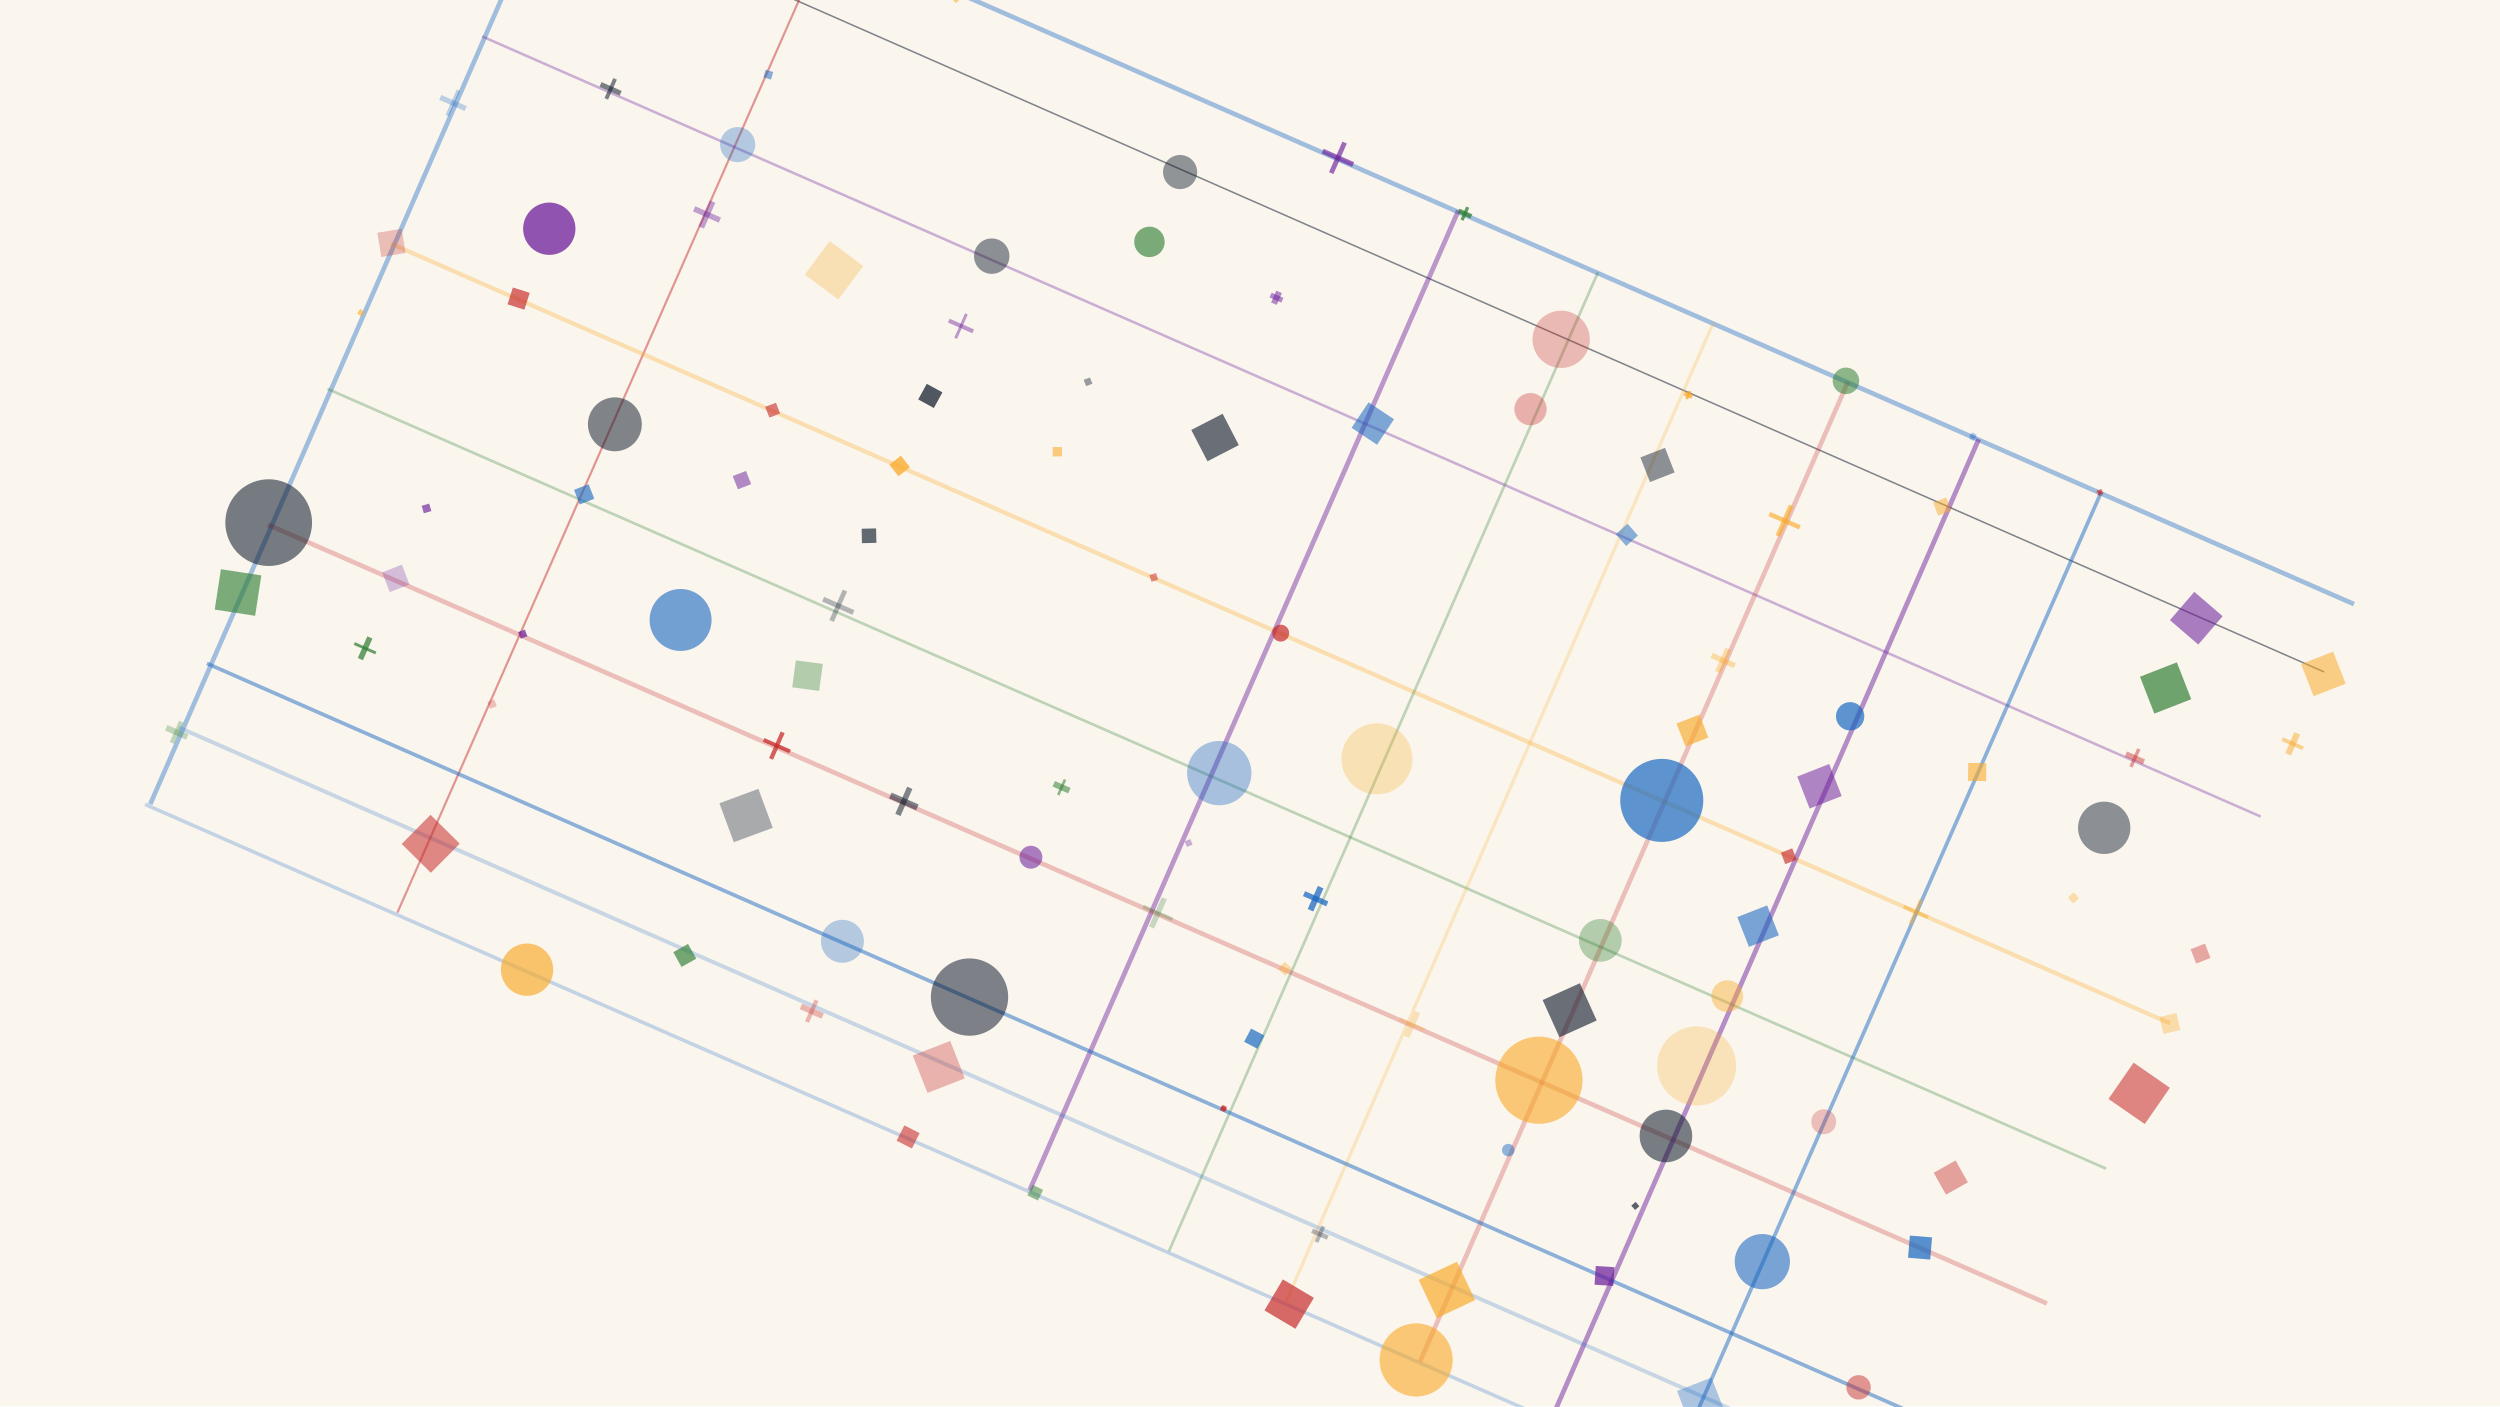
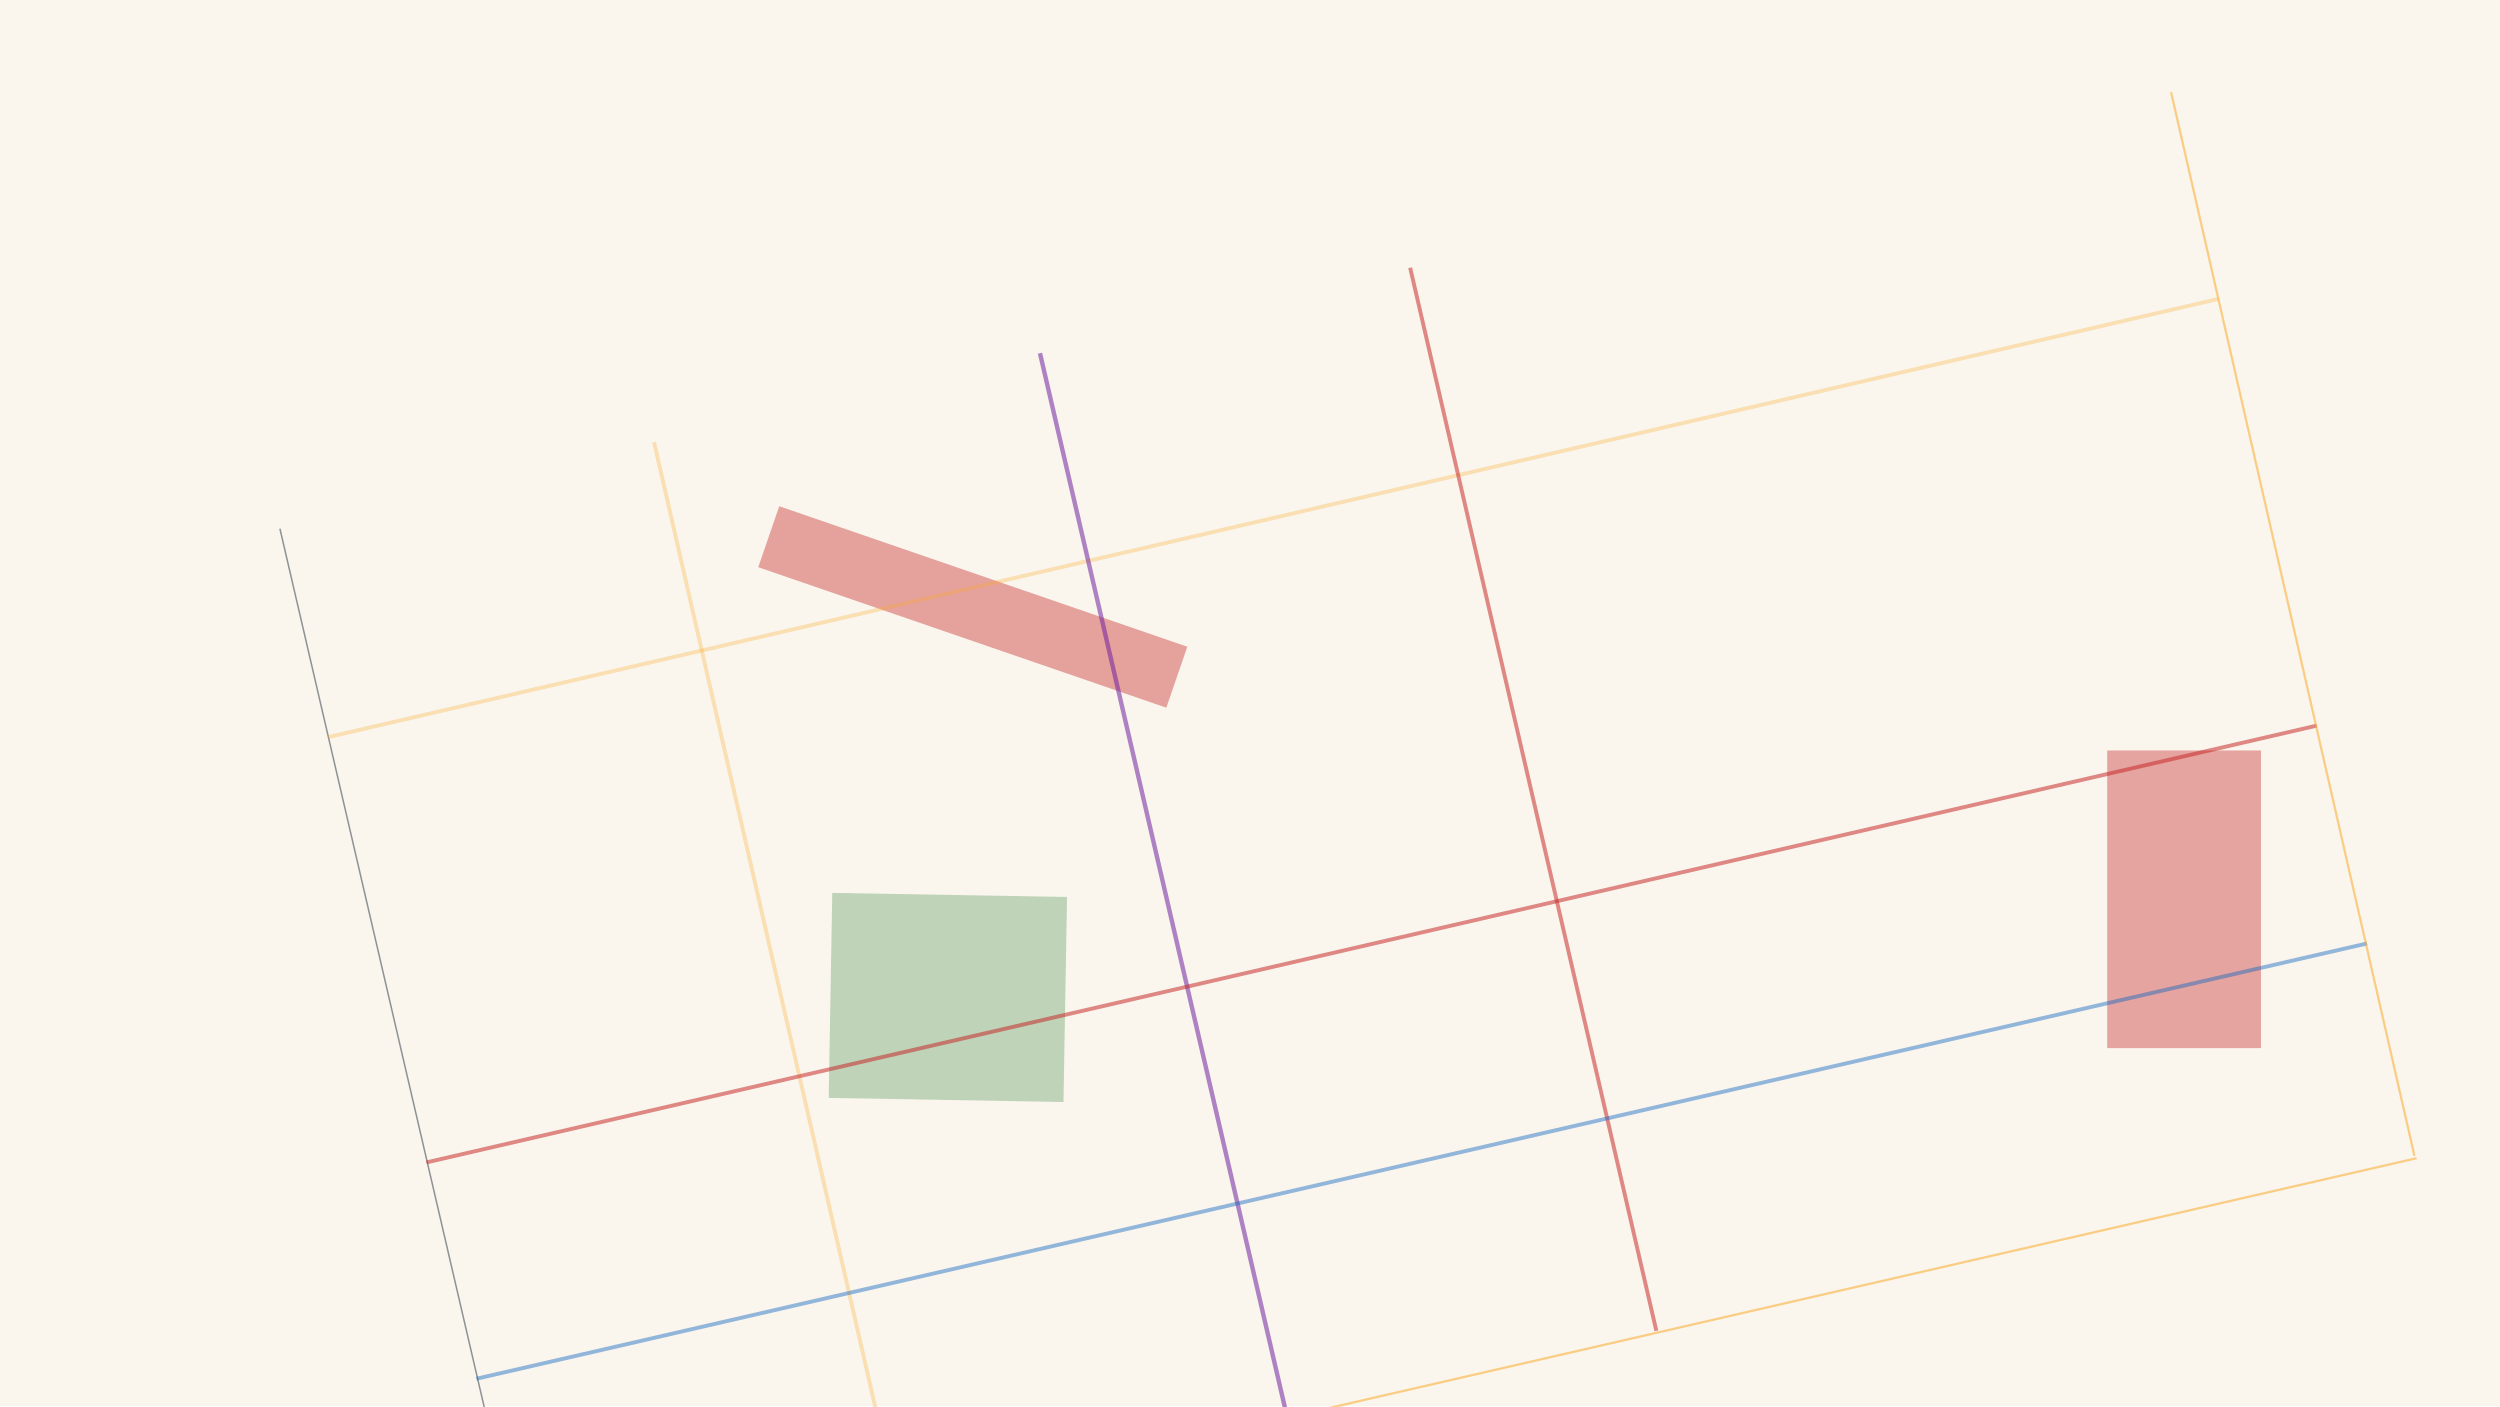
<svg xmlns="http://www.w3.org/2000/svg" viewBox="0 0 1920 1080" width="1920" height="1080">
  <rect width="1920" height="1080" fill="#FAF6EE" />
-   <g transform="rotate(23.7 960 540)">
-     <line x1="214.244" y1="131.1" x2="1705.756" y2="129.6" stroke="#1565C0" stroke-width="3.6" opacity="0.39" />
-     <line x1="215.9" y1="129.433" x2="217.8" y2="950.567" stroke="#1565C0" stroke-width="3.6" opacity="0.39" />
-     <line x1="214.244" y1="185.8" x2="1705.756" y2="186.5" stroke="#0A1628" stroke-width="1.2" opacity="0.51" />
-     <line x1="425.9" y1="129.433" x2="425.1" y2="950.567" stroke="#C62828" stroke-width="1.7" opacity="0.47" />
-     <line x1="214.244" y1="308.2" x2="1705.756" y2="307.8" stroke="#6A1B9A" stroke-width="2.0" opacity="0.33" />
-     <line x1="214.244" y1="482.1" x2="1705.756" y2="481.2" stroke="#F9A825" stroke-width="3.3" opacity="0.31" />
-     <line x1="954.5" y1="129.433" x2="955.4" y2="950.567" stroke="#6A1B9A" stroke-width="3.7" opacity="0.44" />
-     <line x1="214.244" y1="603.8" x2="1705.756" y2="603.1" stroke="#2E7D32" stroke-width="2.1" opacity="0.30" />
-     <line x1="1071.7" y1="129.433" x2="1072.2" y2="950.567" stroke="#2E7D32" stroke-width="2.1" opacity="0.30" />
-     <line x1="1168.4" y1="129.433" x2="1170.1" y2="950.567" stroke="#F9A825" stroke-width="2.6" opacity="0.22" />
-     <line x1="214.244" y1="717.7" x2="1705.756" y2="716.2" stroke="#C62828" stroke-width="3.6" opacity="0.27" />
-     <line x1="1281.3" y1="129.433" x2="1282.8" y2="950.567" stroke="#C62828" stroke-width="3.6" opacity="0.27" />
-     <line x1="1391.0" y1="129.433" x2="1393.0" y2="950.567" stroke="#6A1B9A" stroke-width="3.7" opacity="0.48" />
-     <line x1="214.244" y1="834.1" x2="1705.756" y2="834.6" stroke="#1565C0" stroke-width="2.9" opacity="0.48" />
-     <line x1="1493.5" y1="129.433" x2="1493.2" y2="950.567" stroke="#1565C0" stroke-width="2.9" opacity="0.48" />
-     <line x1="214.244" y1="887.8" x2="1705.756" y2="888.0" stroke="#1565C0" stroke-width="3.1" opacity="0.22" />
-     <line x1="214.244" y1="952.3" x2="1705.756" y2="951.2" stroke="#1565C0" stroke-width="2.8" opacity="0.24" />
-     <line x1="202.0" y1="246.7" x2="226.5" y2="246.7" stroke="#C62828" stroke-width="4.7" opacity="0.37" />
-     <line x1="214.2" y1="234.5" x2="214.2" y2="259.0" stroke="#C62828" stroke-width="4.2" opacity="0.37" />
-     <line x1="203.6" y1="364.0" x2="224.9" y2="364.0" stroke="#1565C0" stroke-width="4.1" opacity="0.27" />
-     <line x1="214.2" y1="353.4" x2="214.2" y2="374.7" stroke="#1565C0" stroke-width="3.0" opacity="0.27" />
-     <rect x="204.8" y="471.9" width="18.9" height="18.9" fill="#C62828" opacity="0.28" transform="rotate(57 214.2 481.3)" />
-     <rect x="212.1" y="537.8" width="4.3" height="4.3" fill="#F9A825" opacity="0.55" transform="rotate(11 214.2 540.0)" />
-     <circle cx="214.2" cy="716.0" r="33.3" fill="#0A1628" opacity="0.55" />
-     <rect x="198.5" y="758.9" width="31.4" height="31.4" fill="#2E7D32" opacity="0.62" transform="rotate(75 214.2 774.6)" />
-     <line x1="205.4" y1="891.9" x2="223.1" y2="891.9" stroke="#2E7D32" stroke-width="4.6" opacity="0.28" />
-     <line x1="214.2" y1="883.0" x2="214.2" y2="900.8" stroke="#2E7D32" stroke-width="3.7" opacity="0.28" />
-     <line x1="318.6" y1="129.4" x2="323.0" y2="129.4" stroke="#6A1B9A" stroke-width="4.5" opacity="0.37" />
-     <line x1="320.8" y1="127.2" x2="320.8" y2="131.6" stroke="#6A1B9A" stroke-width="2.7" opacity="0.37" />
-     <polygon points="320.8,171.6 337.2,188.1 320.8,204.6 304.3,188.1" fill="#C62828" opacity="0.34" />
-     <line x1="312.3" y1="305.4" x2="329.2" y2="305.4" stroke="#0A1628" stroke-width="3.9" opacity="0.53" />
-     <line x1="320.8" y1="297.0" x2="320.8" y2="313.8" stroke="#0A1628" stroke-width="3.0" opacity="0.53" />
-     <circle cx="320.8" cy="422.7" r="20.1" fill="#6A1B9A" opacity="0.74" />
-     <rect x="314.0" y="474.5" width="13.6" height="13.6" fill="#C62828" opacity="0.67" transform="rotate(84 320.8 481.3)" />
-     <rect x="317.8" y="654.3" width="6.0" height="6.0" fill="#6A1B9A" opacity="0.65" transform="rotate(50 320.8 657.3)" />
-     <polygon points="320.8,704.4 332.3,716.0 320.8,727.5 309.3,716.0" fill="#6A1B9A" opacity="0.26" />
-     <line x1="311.7" y1="774.6" x2="329.8" y2="774.6" stroke="#2E7D32" stroke-width="2.3" opacity="0.71" />
-     <line x1="320.8" y1="765.5" x2="320.8" y2="783.7" stroke="#2E7D32" stroke-width="4.3" opacity="0.71" />
-     <polygon points="427.3,126.3 430.4,129.4 427.3,132.6 424.2,129.4" fill="#F9A825" opacity="0.55" />
-     <rect x="424.3" y="243.7" width="6.1" height="6.1" fill="#1565C0" opacity="0.51" transform="rotate(83 427.3 246.7)" />
-     <circle cx="427.3" cy="305.4" r="13.5" fill="#1565C0" opacity="0.31" />
-     <line x1="416.5" y1="364.0" x2="438.1" y2="364.0" stroke="#6A1B9A" stroke-width="4.3" opacity="0.40" />
-     <line x1="427.3" y1="353.2" x2="427.3" y2="374.9" stroke="#6A1B9A" stroke-width="4.5" opacity="0.40" />
-     <circle cx="427.3" cy="540.0" r="20.7" fill="#0A1628" opacity="0.51" />
-     <polygon points="427.3,590.2 435.8,598.7 427.3,607.2 418.8,598.7" fill="#1565C0" opacity="0.61" />
-     <polygon points="427.3,712.1 431.2,716.0 427.3,719.8 423.4,716.0" fill="#6A1B9A" opacity="0.71" />
-     <polygon points="427.3,770.6 431.3,774.6 427.3,778.6 423.3,774.6" fill="#C62828" opacity="0.26" />
-     <rect x="411.5" y="876.1" width="31.5" height="31.5" fill="#C62828" opacity="0.54" transform="rotate(21 427.3 891.9)" />
-     <rect x="527.0" y="122.6" width="13.7" height="13.7" fill="#F9A825" opacity="0.53" transform="rotate(26 533.9 129.4)" />
-     <rect x="517.8" y="348.0" width="32.1" height="32.1" fill="#F9A825" opacity="0.29" transform="rotate(13 533.9 364.0)" />
-     <polygon points="533.9,475.1 540.1,481.3 533.9,487.6 527.6,481.3" fill="#C62828" opacity="0.60" />
-     <polygon points="533.9,532.3 541.6,540.0 533.9,547.7 526.1,540.0" fill="#6A1B9A" opacity="0.51" />
-     <circle cx="533.9" cy="657.3" r="23.8" fill="#1565C0" opacity="0.59" />
-     <circle cx="533.9" cy="950.6" r="20.1" fill="#F9A825" opacity="0.65" />
-     <circle cx="640.4" cy="305.4" r="13.6" fill="#0A1628" opacity="0.46" />
-     <line x1="630.1" y1="364.0" x2="650.6" y2="364.0" stroke="#6A1B9A" stroke-width="3.2" opacity="0.43" />
-     <line x1="640.4" y1="353.8" x2="640.4" y2="374.3" stroke="#6A1B9A" stroke-width="2.3" opacity="0.43" />
-     <rect x="633.5" y="415.8" width="13.7" height="13.7" fill="#0A1628" opacity="0.71" transform="rotate(5 640.4 422.7)" />
-     <rect x="634.8" y="475.7" width="11.3" height="11.3" fill="#F9A825" opacity="0.75" transform="rotate(28 640.4 481.3)" />
-     <rect x="634.8" y="534.4" width="11.1" height="11.1" fill="#0A1628" opacity="0.63" transform="rotate(65 640.4 540.0)" />
-     <line x1="627.7" y1="598.7" x2="653.1" y2="598.7" stroke="#0A1628" stroke-width="3.9" opacity="0.30" />
-     <line x1="640.4" y1="585.9" x2="640.4" y2="611.4" stroke="#0A1628" stroke-width="3.7" opacity="0.30" />
-     <rect x="629.9" y="646.9" width="20.9" height="20.9" fill="#2E7D32" opacity="0.35" transform="rotate(74 640.4 657.3)" />
-     <line x1="629.3" y1="716.0" x2="651.5" y2="716.0" stroke="#C62828" stroke-width="3.1" opacity="0.73" />
-     <line x1="640.4" y1="704.8" x2="640.4" y2="727.1" stroke="#C62828" stroke-width="3.3" opacity="0.73" />
-     <rect x="624.4" y="758.7" width="31.9" height="31.9" fill="#0A1628" opacity="0.34" transform="rotate(46 640.4 774.6)" />
-     <rect x="633.9" y="885.4" width="13.0" height="13.0" fill="#2E7D32" opacity="0.66" transform="rotate(37 640.4 891.9)" />
-     <circle cx="746.9" cy="188.1" r="13.1" fill="#0A1628" opacity="0.44" />
-     <circle cx="746.9" cy="246.7" r="11.7" fill="#2E7D32" opacity="0.63" />
-     <polygon points="746.9,360.4 750.6,364.0 746.9,367.7 743.2,364.0" fill="#0A1628" opacity="0.41" />
-     <rect x="743.3" y="419.1" width="7.2" height="7.2" fill="#F9A825" opacity="0.57" transform="rotate(66 746.9 422.7)" />
-     <line x1="735.6" y1="716.0" x2="758.3" y2="716.0" stroke="#0A1628" stroke-width="4.9" opacity="0.51" />
-     <line x1="746.9" y1="704.6" x2="746.9" y2="727.3" stroke="#0A1628" stroke-width="4.4" opacity="0.51" />
-     <circle cx="746.9" cy="833.3" r="16.5" fill="#1565C0" opacity="0.31" />
-     <line x1="737.8" y1="891.9" x2="756.1" y2="891.9" stroke="#C62828" stroke-width="4.6" opacity="0.32" />
-     <line x1="746.9" y1="882.8" x2="746.9" y2="901.0" stroke="#C62828" stroke-width="3.3" opacity="0.32" />
-     <line x1="840.7" y1="129.4" x2="866.3" y2="129.4" stroke="#6A1B9A" stroke-width="3.9" opacity="0.64" />
-     <line x1="853.5" y1="116.6" x2="853.5" y2="142.2" stroke="#6A1B9A" stroke-width="3.7" opacity="0.64" />
-     <line x1="848.5" y1="246.7" x2="858.4" y2="246.7" stroke="#6A1B9A" stroke-width="4.0" opacity="0.50" />
-     <line x1="853.5" y1="241.8" x2="853.5" y2="251.7" stroke="#6A1B9A" stroke-width="4.7" opacity="0.50" />
-     <rect x="839.9" y="350.5" width="27.1" height="27.1" fill="#0A1628" opacity="0.60" transform="rotate(39 853.5 364.0)" />
-     <rect x="850.8" y="478.6" width="5.4" height="5.4" fill="#C62828" opacity="0.51" transform="rotate(49 853.5 481.3)" />
-     <line x1="846.9" y1="657.3" x2="860.0" y2="657.3" stroke="#2E7D32" stroke-width="4.6" opacity="0.54" />
-     <line x1="853.5" y1="650.8" x2="853.5" y2="663.8" stroke="#2E7D32" stroke-width="2.1" opacity="0.54" />
-     <circle cx="853.5" cy="716.0" r="8.8" fill="#6A1B9A" opacity="0.56" />
-     <circle cx="853.5" cy="833.3" r="29.7" fill="#0A1628" opacity="0.52" />
-     <polygon points="853.5,870.1 875.3,891.9 853.5,913.7 831.6,891.9" fill="#C62828" opacity="0.33" />
-     <rect x="846.9" y="944.0" width="13.2" height="13.2" fill="#C62828" opacity="0.58" transform="rotate(3 853.5 950.6)" />
-     <line x1="954.6" y1="129.4" x2="965.4" y2="129.4" stroke="#2E7D32" stroke-width="3.6" opacity="0.74" />
-     <line x1="960.0" y1="124.0" x2="960.0" y2="134.9" stroke="#2E7D32" stroke-width="2.6" opacity="0.74" />
-     <rect x="948.3" y="293.7" width="23.5" height="23.5" fill="#1565C0" opacity="0.55" transform="rotate(10 960.0 305.4)" />
-     <circle cx="960.0" cy="481.3" r="6.5" fill="#C62828" opacity="0.70" />
-     <circle cx="960.0" cy="598.7" r="24.7" fill="#1565C0" opacity="0.37" />
-     <polygon points="960.0,654.0 963.3,657.3 960.0,660.6 956.7,657.3" fill="#6A1B9A" opacity="0.34" />
-     <line x1="947.7" y1="716.0" x2="972.3" y2="716.0" stroke="#2E7D32" stroke-width="2.9" opacity="0.25" />
-     <line x1="960.0" y1="703.7" x2="960.0" y2="728.2" stroke="#2E7D32" stroke-width="4.3" opacity="0.25" />
-     <rect x="955.5" y="946.0" width="9.1" height="9.1" fill="#2E7D32" opacity="0.49" transform="rotate(2 960.0 950.6)" />
-     <circle cx="1066.5" cy="188.1" r="22.0" fill="#C62828" opacity="0.30" />
-     <circle cx="1066.5" cy="246.7" r="12.4" fill="#C62828" opacity="0.34" />
-     <circle cx="1066.5" cy="540.0" r="27.3" fill="#F9A825" opacity="0.28" />
-     <line x1="1056.8" y1="657.3" x2="1076.3" y2="657.3" stroke="#1565C0" stroke-width="4.1" opacity="0.72" />
-     <line x1="1066.5" y1="647.6" x2="1066.5" y2="667.0" stroke="#1565C0" stroke-width="4.7" opacity="0.72" />
-     <rect x="1062.7" y="712.2" width="7.6" height="7.6" fill="#F9A825" opacity="0.37" transform="rotate(18 1066.5 716.0)" />
-     <rect x="1060.8" y="768.9" width="11.5" height="11.5" fill="#1565C0" opacity="0.68" transform="rotate(4 1066.5 774.6)" />
-     <line x1="1064.3" y1="833.3" x2="1068.8" y2="833.3" stroke="#C62828" stroke-width="2.7" opacity="0.67" />
-     <line x1="1066.5" y1="831.0" x2="1066.5" y2="835.5" stroke="#C62828" stroke-width="3.6" opacity="0.67" />
-     <line x1="1169.7" y1="188.1" x2="1176.4" y2="188.1" stroke="#F9A825" stroke-width="3.2" opacity="0.71" />
-     <line x1="1173.1" y1="184.7" x2="1173.1" y2="191.4" stroke="#F9A825" stroke-width="2.4" opacity="0.71" />
-     <rect x="1162.9" y="236.6" width="20.3" height="20.3" fill="#0A1628" opacity="0.46" transform="rotate(45 1173.1 246.7)" />
-     <rect x="1167.0" y="299.3" width="12.1" height="12.1" fill="#1565C0" opacity="0.49" transform="rotate(25 1173.1 305.4)" />
-     <line x1="1162.6" y1="716.0" x2="1183.5" y2="716.0" stroke="#F9A825" stroke-width="2.8" opacity="0.27" />
-     <line x1="1173.1" y1="705.5" x2="1173.1" y2="726.4" stroke="#F9A825" stroke-width="4.7" opacity="0.27" />
-     <line x1="1166.5" y1="891.9" x2="1179.7" y2="891.9" stroke="#0A1628" stroke-width="3.6" opacity="0.29" />
-     <line x1="1173.1" y1="885.3" x2="1173.1" y2="898.5" stroke="#0A1628" stroke-width="3.1" opacity="0.29" />
-     <rect x="1159.2" y="936.7" width="27.7" height="27.7" fill="#C62828" opacity="0.69" transform="rotate(7 1173.1 950.6)" />
-     <circle cx="1279.6" cy="129.4" r="10.2" fill="#2E7D32" opacity="0.54" />
-     <line x1="1266.8" y1="246.7" x2="1292.4" y2="246.7" stroke="#F9A825" stroke-width="3.5" opacity="0.63" />
-     <line x1="1279.6" y1="234.0" x2="1279.6" y2="259.5" stroke="#F9A825" stroke-width="3.8" opacity="0.63" />
-     <line x1="1269.9" y1="364.0" x2="1289.3" y2="364.0" stroke="#F9A825" stroke-width="4.2" opacity="0.36" />
-     <line x1="1279.6" y1="354.3" x2="1279.6" y2="373.8" stroke="#F9A825" stroke-width="4.7" opacity="0.36" />
-     <polygon points="1279.6,409.3 1293.0,422.7 1279.6,436.1 1266.2,422.7" fill="#F9A825" opacity="0.64" />
-     <circle cx="1279.6" cy="481.3" r="31.9" fill="#1565C0" opacity="0.68" />
-     <circle cx="1279.6" cy="598.7" r="16.4" fill="#2E7D32" opacity="0.35" />
-     <rect x="1263.9" y="641.6" width="31.4" height="31.4" fill="#0A1628" opacity="0.60" transform="rotate(42 1279.6 657.3)" />
-     <circle cx="1279.6" cy="716.0" r="33.5" fill="#F9A825" opacity="0.60" />
-     <circle cx="1279.6" cy="774.6" r="4.8" fill="#1565C0" opacity="0.47" />
-     <rect x="1263.3" y="875.6" width="32.6" height="32.6" fill="#F9A825" opacity="0.67" transform="rotate(41 1279.6 891.9)" />
-     <circle cx="1279.6" cy="950.6" r="28.1" fill="#F9A825" opacity="0.60" />
-     <line x1="1383.4" y1="129.4" x2="1388.9" y2="129.4" stroke="#1565C0" stroke-width="2.3" opacity="0.29" />
-     <line x1="1386.1" y1="126.7" x2="1386.1" y2="132.2" stroke="#1565C0" stroke-width="3.9" opacity="0.29" />
-     <polygon points="1386.1,180.4 1393.8,188.1 1386.1,195.8 1378.5,188.1" fill="#F9A825" opacity="0.47" />
-     <circle cx="1386.1" cy="364.0" r="10.9" fill="#1565C0" opacity="0.68" />
-     <polygon points="1386.1,404.0 1404.8,422.7 1386.1,441.4 1367.5,422.7" fill="#6A1B9A" opacity="0.52" />
-     <polygon points="1386.1,474.7 1392.8,481.3 1386.1,488.0 1379.5,481.3" fill="#C62828" opacity="0.64" />
-     <polygon points="1386.1,522.6 1403.6,540.0 1386.1,557.4 1368.7,540.0" fill="#1565C0" opacity="0.57" />
-     <circle cx="1386.1" cy="598.7" r="12.2" fill="#F9A825" opacity="0.42" />
-     <circle cx="1386.1" cy="657.3" r="30.4" fill="#F9A825" opacity="0.26" />
-     <circle cx="1386.1" cy="716.0" r="20.2" fill="#0A1628" opacity="0.54" />
-     <rect x="1384.0" y="772.4" width="4.4" height="4.4" fill="#0A1628" opacity="0.66" transform="rotate(25 1386.1 774.6)" />
-     <rect x="1379.0" y="826.1" width="14.4" height="14.4" fill="#6A1B9A" opacity="0.71" transform="rotate(70 1386.1 833.3)" />
-     <line x1="1490.1" y1="129.4" x2="1495.2" y2="129.4" stroke="#C62828" stroke-width="2.3" opacity="0.57" />
-     <line x1="1492.7" y1="126.9" x2="1492.7" y2="132.0" stroke="#C62828" stroke-width="2.0" opacity="0.57" />
-     <rect x="1485.7" y="357.1" width="13.9" height="13.9" fill="#F9A825" opacity="0.58" transform="rotate(67 1492.7 364.0)" />
-     <line x1="1482.5" y1="481.3" x2="1502.9" y2="481.3" stroke="#F9A825" stroke-width="2.8" opacity="0.45" />
-     <line x1="1492.7" y1="471.1" x2="1492.7" y2="491.6" stroke="#F9A825" stroke-width="2.9" opacity="0.45" />
-     <circle cx="1492.7" cy="657.3" r="9.6" fill="#C62828" opacity="0.27" />
-     <circle cx="1492.7" cy="774.6" r="21.2" fill="#1565C0" opacity="0.57" />
-     <polygon points="1492.7,871.8 1512.8,891.9 1492.7,912.0 1472.6,891.9" fill="#1565C0" opacity="0.34" />
-     <circle cx="1492.7" cy="950.6" r="18.0" fill="#0A1628" opacity="0.30" />
-     <rect x="1584.9" y="173.8" width="28.7" height="28.7" fill="#6A1B9A" opacity="0.56" transform="rotate(17 1599.2 188.1)" />
-     <polygon points="1599.2,225.2 1620.7,246.7 1599.2,268.2 1577.7,246.7" fill="#2E7D32" opacity="0.68" />
-     <line x1="1591.7" y1="305.4" x2="1606.8" y2="305.4" stroke="#C62828" stroke-width="4.2" opacity="0.44" />
-     <line x1="1599.2" y1="297.8" x2="1599.2" y2="312.9" stroke="#C62828" stroke-width="2.7" opacity="0.44" />
-     <circle cx="1599.2" cy="364.0" r="20.1" fill="#0A1628" opacity="0.46" />
-     <rect x="1596.2" y="419.7" width="6.1" height="6.1" fill="#F9A825" opacity="0.34" transform="rotate(25 1599.2 422.7)" />
-     <rect x="1589.6" y="647.6" width="19.3" height="19.3" fill="#C62828" opacity="0.42" transform="rotate(37 1599.2 657.3)" />
-     <rect x="1590.7" y="707.4" width="17.1" height="17.1" fill="#1565C0" opacity="0.71" transform="rotate(71 1599.2 716.0)" />
-     <circle cx="1599.2" cy="833.3" r="9.4" fill="#C62828" opacity="0.47" />
-     <rect x="1586.9" y="879.6" width="24.7" height="24.7" fill="#6A1B9A" opacity="0.45" transform="rotate(82 1599.2 891.9)" />
-     <polygon points="1705.8,169.4 1724.5,188.1 1705.8,206.8 1687.1,188.1" fill="#F9A825" opacity="0.53" />
-     <line x1="1697.0" y1="246.7" x2="1714.5" y2="246.7" stroke="#F9A825" stroke-width="3.0" opacity="0.48" />
-     <line x1="1705.8" y1="238.0" x2="1705.8" y2="255.5" stroke="#F9A825" stroke-width="4.8" opacity="0.48" />
-     <polygon points="1705.8,414.3 1714.1,422.7 1705.8,431.1 1697.4,422.7" fill="#C62828" opacity="0.38" />
-     <rect x="1699.1" y="474.6" width="13.4" height="13.4" fill="#F9A825" opacity="0.34" transform="rotate(53 1705.8 481.3)" />
-     <rect x="1688.8" y="523.0" width="33.9" height="33.9" fill="#C62828" opacity="0.55" transform="rotate(11 1705.8 540.0)" />
-     <rect x="1697.0" y="824.5" width="17.6" height="17.6" fill="#6A1B9A" opacity="0.54" transform="rotate(54 1705.8 833.3)" />
-     <line x1="1702.5" y1="891.9" x2="1709.0" y2="891.9" stroke="#1565C0" stroke-width="2.9" opacity="0.30" />
-     <line x1="1705.8" y1="888.6" x2="1705.8" y2="895.2" stroke="#1565C0" stroke-width="2.3" opacity="0.30" />
+   <g transform="translate(135 158) rotate(-1 960 540) scale(1.27)">
+     <rect x="393" y="429" width="142" height="124" fill="#2E7D32" opacity="0.29" transform="rotate(2 960 540)" />
+     <rect x="1166" y="333" width="93" height="180" fill="#C62828" opacity="0.40" transform="rotate(1 960 540)" />
+     <rect x="280" y="399" width="261" height="39" fill="#C62828" opacity="0.41" transform="rotate(20 960 540)" />
+   </g>
+   <g transform="translate(107 116) rotate(-13 960 540) scale(0.97)">
+     <line x1="191.8" y1="108" x2="193.2" y2="972" stroke="#0A1628" stroke-width="1.2" opacity="0.45" />
+     <line x1="192" y1="277.4" x2="1728" y2="276.0" stroke="#F9A825" stroke-width="3.1" opacity="0.30" />
+     <line x1="495.8" y1="108" x2="494.5" y2="972" stroke="#F9A825" stroke-width="3.1" opacity="0.30" />
+     <line x1="809.4" y1="108" x2="810.6" y2="972" stroke="#6A1B9A" stroke-width="3.5" opacity="0.53" />
+     <line x1="192" y1="623.0" x2="1728" y2="622.7" stroke="#C62828" stroke-width="3.1" opacity="0.54" />
+     <line x1="1110.2" y1="108" x2="1110.8" y2="972" stroke="#C62828" stroke-width="3.1" opacity="0.54" />
+     <line x1="192" y1="798.8" x2="1728" y2="799.7" stroke="#1565C0" stroke-width="3.1" opacity="0.45" />
+     <line x1="192" y1="972.5" x2="1728" y2="974.2" stroke="#F9A825" stroke-width="1.8" opacity="0.53" />
+     <line x1="1728.5" y1="108" x2="1726.8" y2="972" stroke="#F9A825" stroke-width="1.8" opacity="0.53" />
  </g>
</svg>
